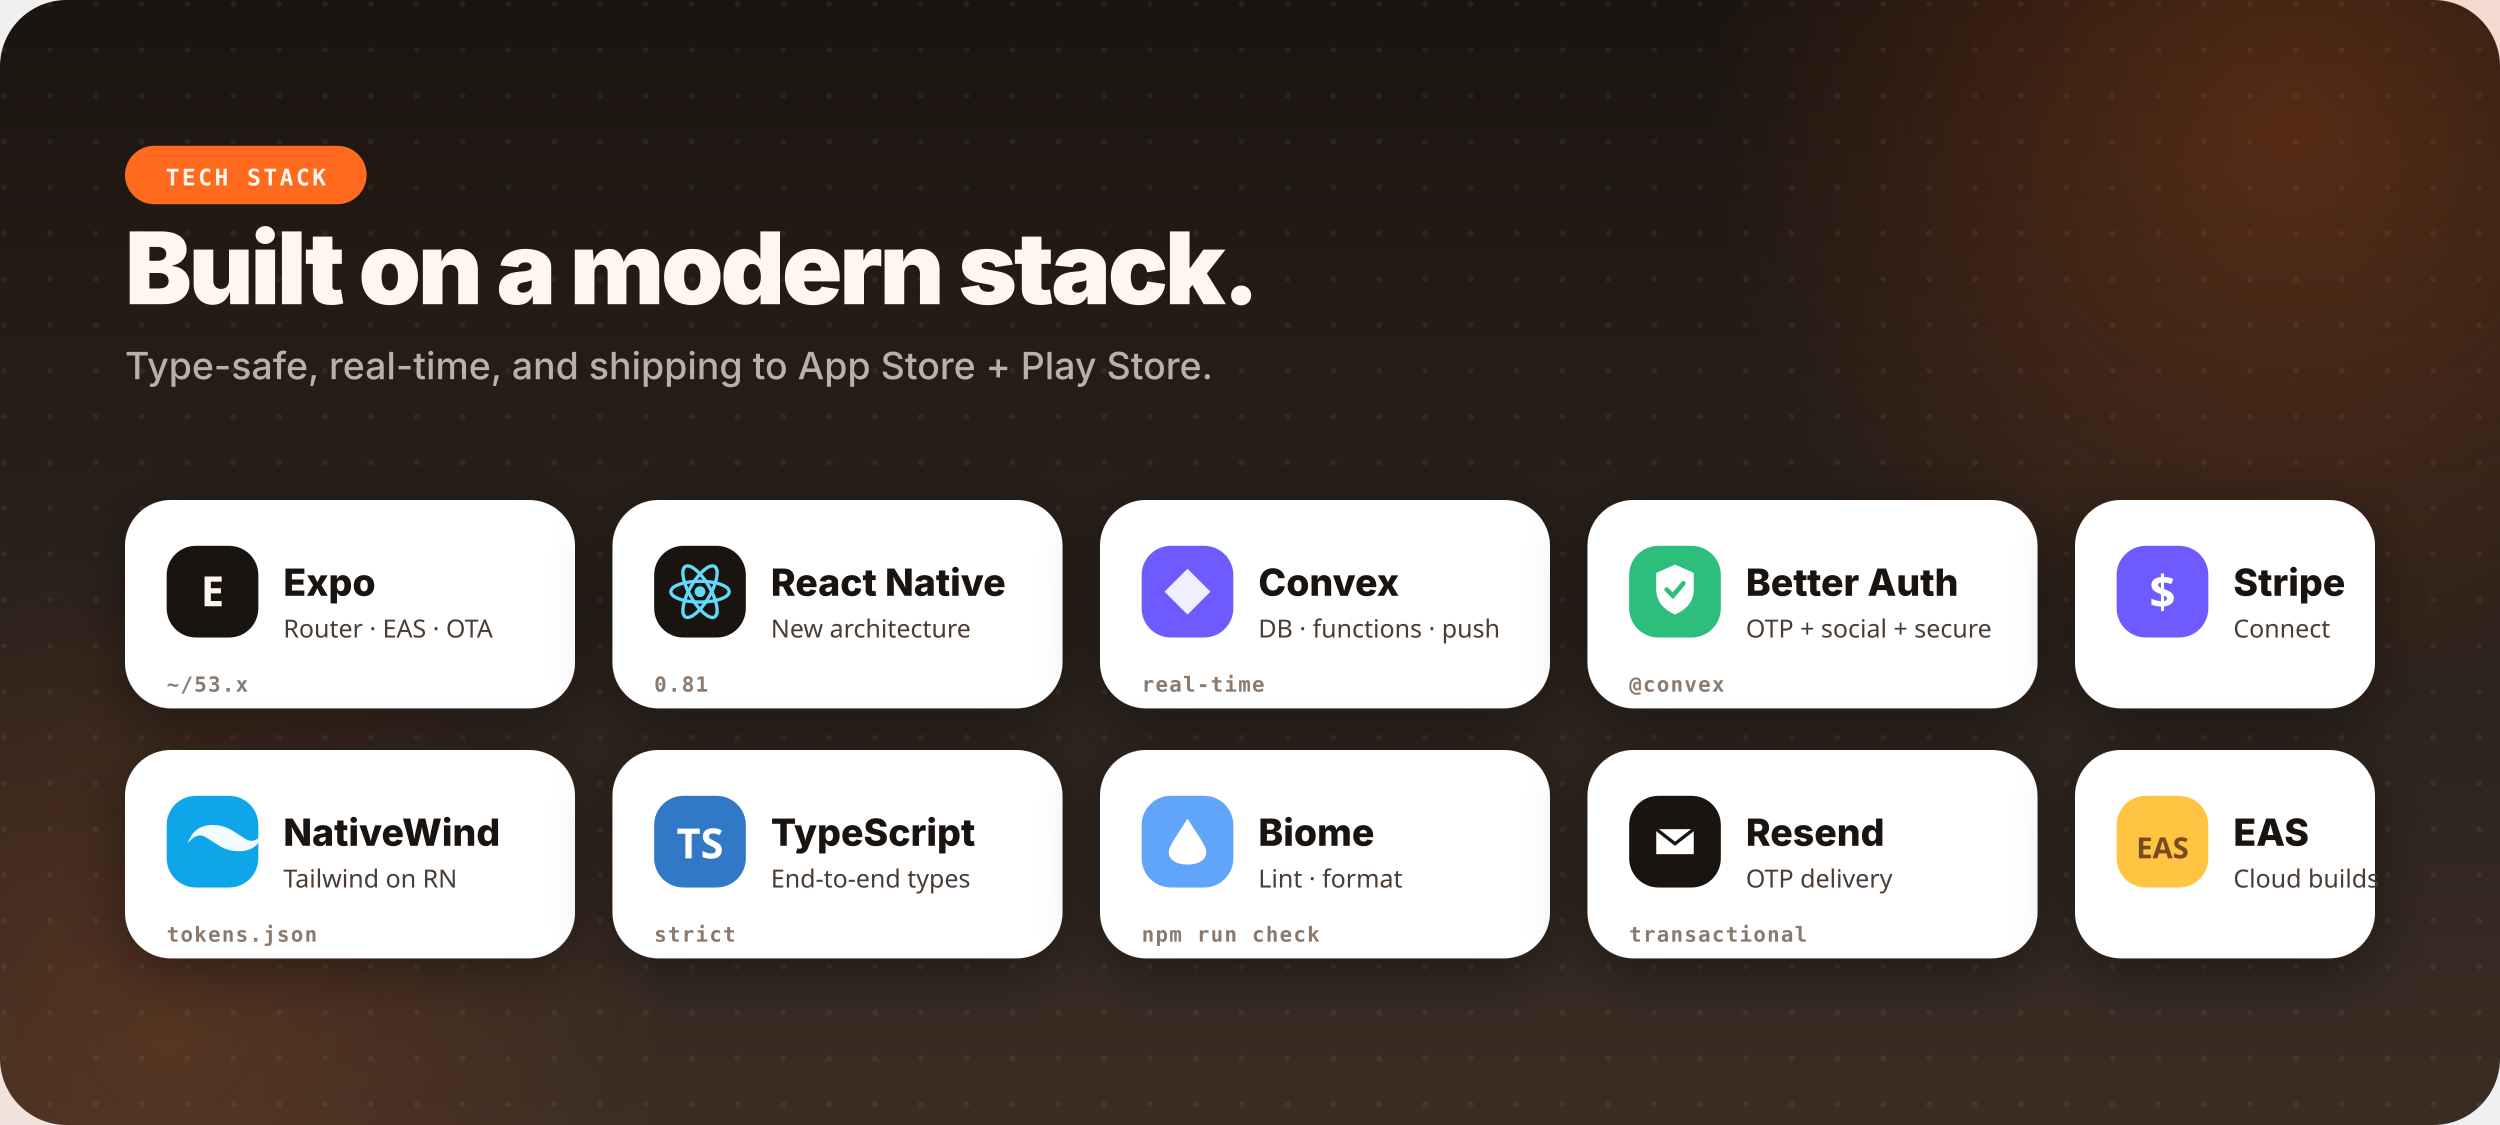
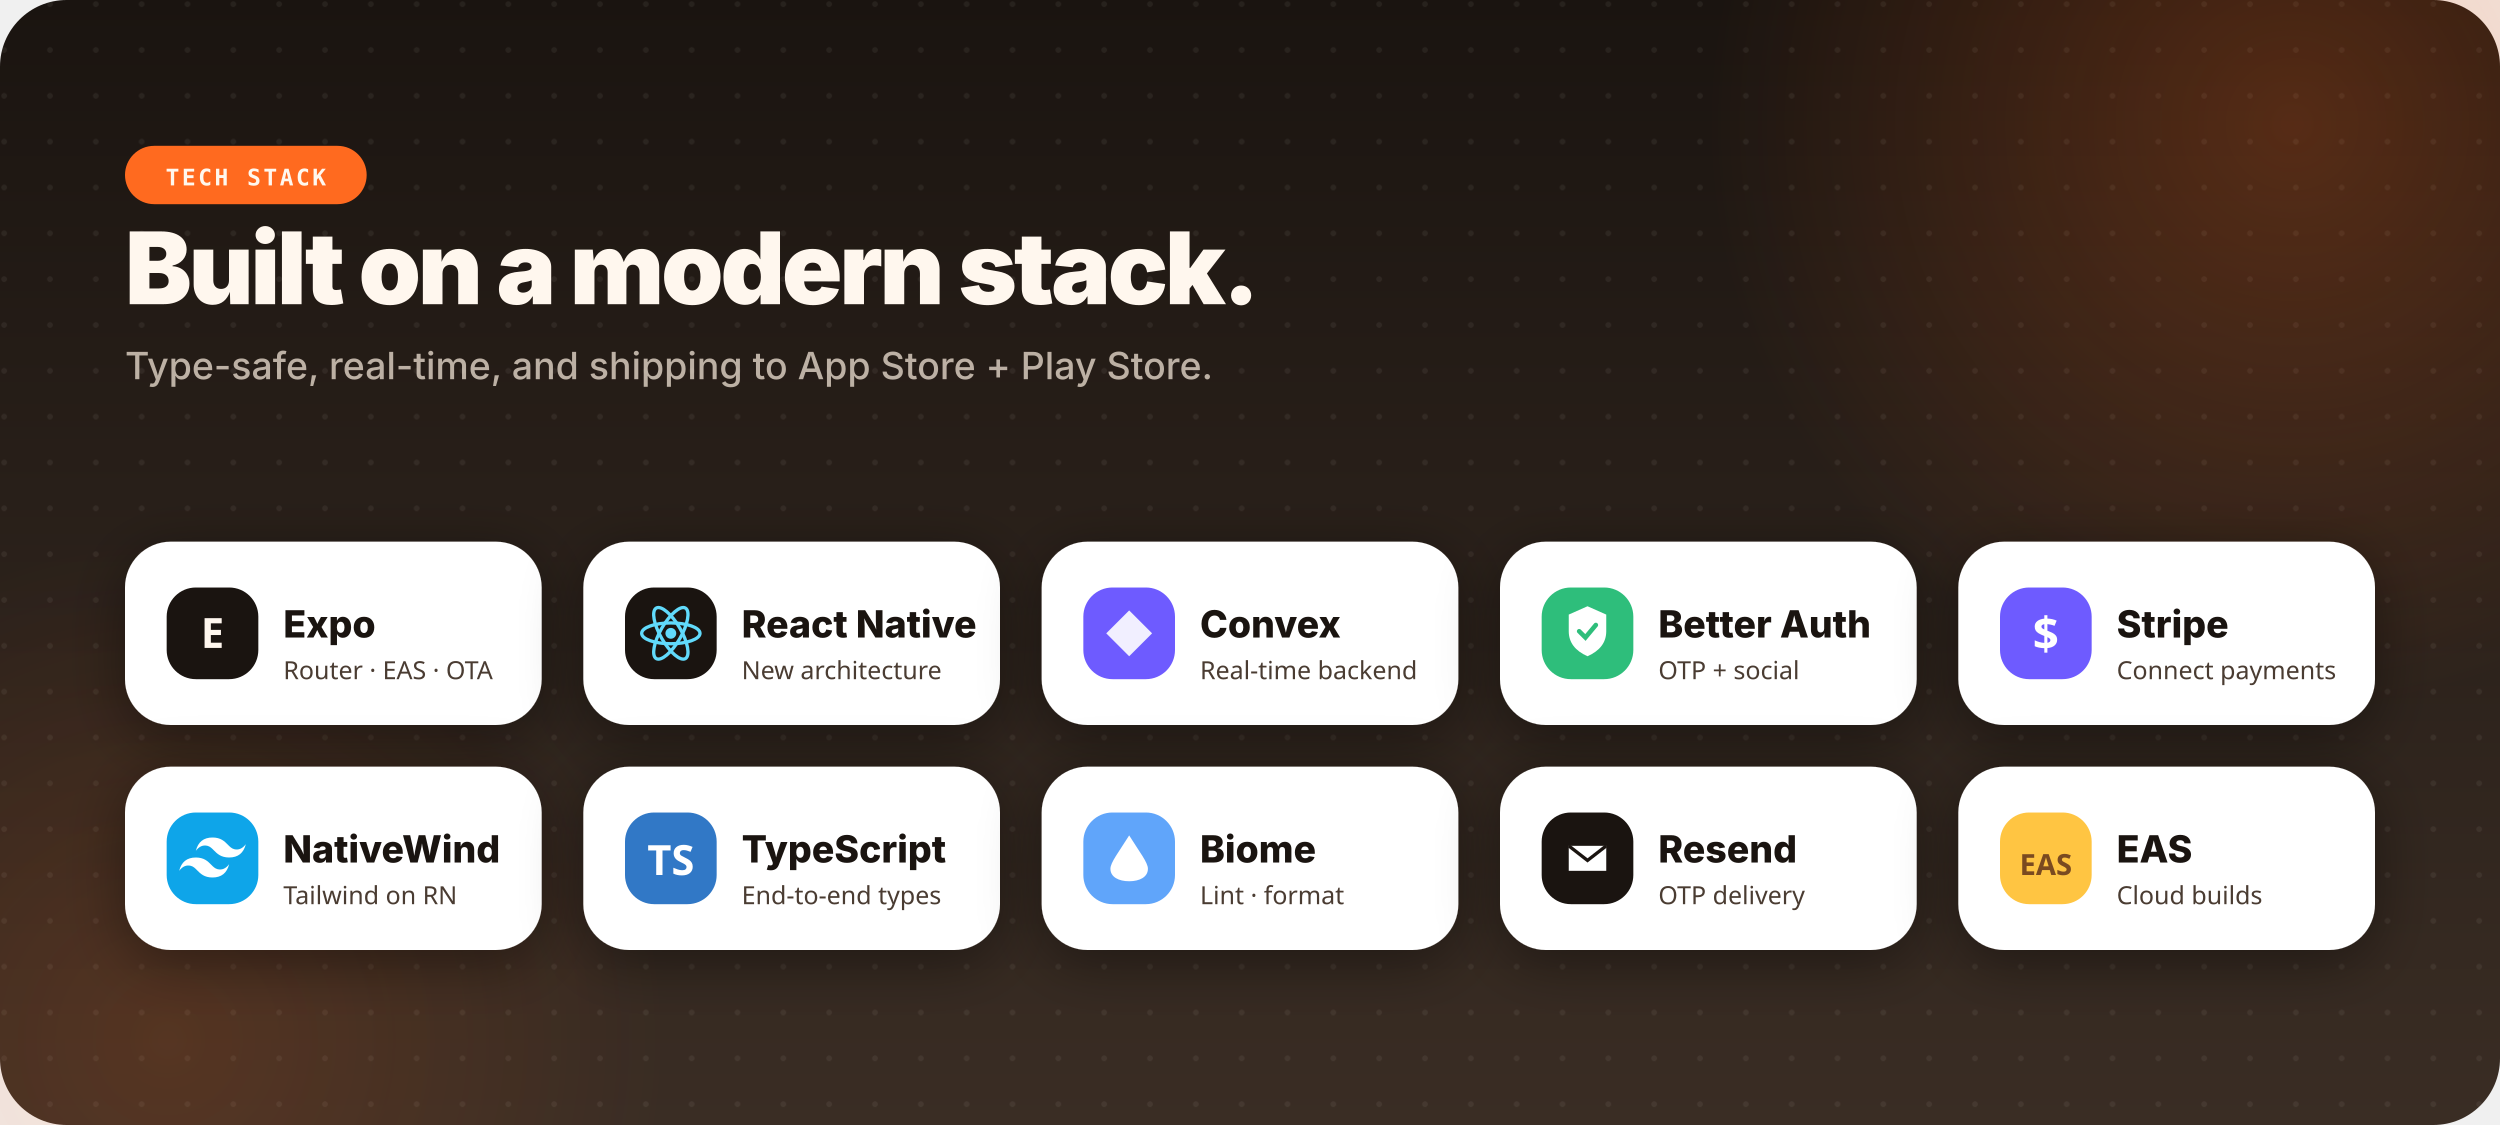
<svg xmlns="http://www.w3.org/2000/svg" viewBox="0 0 1200 540" width="1200" height="540" role="img" aria-label="BiteRunr tech stack">
  <defs>
    <linearGradient id="bgStack" x1="0" y1="0" x2="0" y2="1">
      <stop offset="0%" stop-color="#1A1410" />
      <stop offset="100%" stop-color="#3A2D24" />
    </linearGradient>
    <pattern id="dotsDark" width="22" height="22" patternUnits="userSpaceOnUse">
      <circle cx="2" cy="2" r="1.4" fill="#FFF7EE" opacity="0.06" />
    </pattern>
    <filter id="cardShadowDark" x="-50%" y="-50%" width="200%" height="200%">
      <feDropShadow dx="0" dy="6" stdDeviation="14" flood-color="#000000" flood-opacity="0.40" />
    </filter>
    <radialGradient id="glowOrange2" cx="50%" cy="50%" r="50%">
      <stop offset="0%" stop-color="#FF6A1F" stop-opacity="0.25" />
      <stop offset="100%" stop-color="#FF6A1F" stop-opacity="0" />
    </radialGradient>
  </defs>
  <rect width="1200" height="540" fill="url(#bgStack)" rx="32" />
  <rect width="1200" height="540" fill="url(#dotsDark)" rx="32" />
  <circle cx="1100" cy="60" r="280" fill="url(#glowOrange2)" />
  <circle cx="80" cy="500" r="240" fill="url(#glowOrange2)" opacity="0.6" />
  <g transform="translate(60, 70)">
    <g>
      <rect width="116" height="28" rx="14" fill="#FF6A1F" />
      <text x="58" y="19" text-anchor="middle" font-family="ui-monospace, 'JetBrains Mono', monospace" font-size="11" font-weight="700" fill="#FFF7EE" letter-spacing="1.2">TECH STACK</text>
    </g>
    <text x="0" y="76" font-family="'Bricolage Grotesque', -apple-system, sans-serif" font-size="48" font-weight="900" fill="#FFF7EE" letter-spacing="-1.5">Built on a modern stack.</text>
    <text x="0" y="112" font-family="'Bricolage Grotesque', -apple-system, sans-serif" font-size="18" font-weight="500" fill="#FCEFE0" opacity="0.7">Type-safe, real-time, and shipping to App Store + Play Store.</text>
  </g>
-   <g transform="translate(60, 240)">
-     <rect width="216" height="100" rx="22" fill="#FFFFFF" filter="url(#cardShadowDark)" />
+   <g transform="translate(60, 260)">
+     <rect width="200" height="88" rx="22" fill="#FFFFFF" filter="url(#cardShadowDark)" />
    <g transform="translate(20, 22)">
      <rect width="44" height="44" rx="14" fill="#1A1410" />
      <text x="22" y="29" text-anchor="middle" font-family="'Bricolage Grotesque', sans-serif" font-size="20" font-weight="900" fill="#FFF7EE">E</text>
    </g>
    <text x="76" y="46" font-family="'Bricolage Grotesque', -apple-system, sans-serif" font-size="18" font-weight="800" fill="#1A1410">Expo</text>
    <text x="76" y="66" font-family="'Bricolage Grotesque', sans-serif" font-size="12" font-weight="500" fill="#4A3C32">Router · EAS · OTA</text>
-     <text x="20" y="92" font-family="ui-monospace, monospace" font-size="10" font-weight="700" fill="#8A7A6E" letter-spacing="0.6">~/53.x</text>
  </g>
-   <g transform="translate(294, 240)">
-     <rect width="216" height="100" rx="22" fill="#FFFFFF" filter="url(#cardShadowDark)" />
+   <g transform="translate(280, 260)">
+     <rect width="200" height="88" rx="22" fill="#FFFFFF" filter="url(#cardShadowDark)" />
    <g transform="translate(20, 22)">
      <rect width="44" height="44" rx="14" fill="#1A1410" />
      <g transform="translate(22, 22)" stroke="#61DAFB" stroke-width="1.6" fill="none">
        <ellipse rx="14" ry="5" />
        <ellipse rx="14" ry="5" transform="rotate(60)" />
        <ellipse rx="14" ry="5" transform="rotate(120)" />
        <circle r="2.6" fill="#61DAFB" stroke="none" />
      </g>
    </g>
    <text x="76" y="46" font-family="'Bricolage Grotesque', -apple-system, sans-serif" font-size="18" font-weight="800" fill="#1A1410">React Native</text>
    <text x="76" y="66" font-family="'Bricolage Grotesque', sans-serif" font-size="12" font-weight="500" fill="#4A3C32">New architecture</text>
-     <text x="20" y="92" font-family="ui-monospace, monospace" font-size="10" font-weight="700" fill="#8A7A6E" letter-spacing="0.6">0.81</text>
  </g>
-   <g transform="translate(528, 240)">
-     <rect width="216" height="100" rx="22" fill="#FFFFFF" filter="url(#cardShadowDark)" />
+   <g transform="translate(500, 260)">
+     <rect width="200" height="88" rx="22" fill="#FFFFFF" filter="url(#cardShadowDark)" />
    <g transform="translate(20, 22)">
      <rect width="44" height="44" rx="14" fill="#6E5BFF" />
      <g transform="translate(11, 11)" fill="#FFFFFF">
        <path d="M11 0 L22 11 L11 22 L0 11 Z" opacity="0.9" />
      </g>
    </g>
    <text x="76" y="46" font-family="'Bricolage Grotesque', -apple-system, sans-serif" font-size="18" font-weight="800" fill="#1A1410">Convex</text>
-     <text x="76" y="66" font-family="'Bricolage Grotesque', sans-serif" font-size="12" font-weight="500" fill="#4A3C32">DB · functions · push</text>
-     <text x="20" y="92" font-family="ui-monospace, monospace" font-size="10" font-weight="700" fill="#8A7A6E" letter-spacing="0.6">real-time</text>
+     <text x="76" y="66" font-family="'Bricolage Grotesque', sans-serif" font-size="12" font-weight="500" fill="#4A3C32">Real-time backend</text>
  </g>
-   <g transform="translate(762, 240)">
-     <rect width="216" height="100" rx="22" fill="#FFFFFF" filter="url(#cardShadowDark)" />
+   <g transform="translate(720, 260)">
+     <rect width="200" height="88" rx="22" fill="#FFFFFF" filter="url(#cardShadowDark)" />
    <g transform="translate(20, 22)">
      <rect width="44" height="44" rx="14" fill="#2EBE7B" />
      <g transform="translate(13, 9)" fill="#FFFFFF">
        <path d="M9 0 L18 4 L18 12 Q18 20 9 24 Q0 20 0 12 L0 4 Z" />
        <path d="M5 12 L8 15 L13 9" stroke="#2EBE7B" stroke-width="2.2" fill="none" stroke-linecap="round" />
      </g>
    </g>
    <text x="76" y="46" font-family="'Bricolage Grotesque', -apple-system, sans-serif" font-size="18" font-weight="800" fill="#1A1410">Better Auth</text>
-     <text x="76" y="66" font-family="'Bricolage Grotesque', sans-serif" font-size="12" font-weight="500" fill="#4A3C32">OTP + social + secure</text>
-     <text x="20" y="92" font-family="ui-monospace, monospace" font-size="10" font-weight="700" fill="#8A7A6E" letter-spacing="0.6">@convex</text>
+     <text x="76" y="66" font-family="'Bricolage Grotesque', sans-serif" font-size="12" font-weight="500" fill="#4A3C32">OTP + social</text>
  </g>
-   <g transform="translate(996, 240)">
-     <rect width="144" height="100" rx="22" fill="#FFFFFF" filter="url(#cardShadowDark)" />
+   <g transform="translate(940, 260)">
+     <rect width="200" height="88" rx="22" fill="#FFFFFF" filter="url(#cardShadowDark)" />
    <g transform="translate(20, 22)">
      <rect width="44" height="44" rx="14" fill="#6E5BFF" />
      <text x="22" y="30" text-anchor="middle" font-family="'Bricolage Grotesque', sans-serif" font-size="22" font-weight="900" fill="#FFFFFF">$</text>
    </g>
    <text x="76" y="46" font-family="'Bricolage Grotesque', -apple-system, sans-serif" font-size="18" font-weight="800" fill="#1A1410">Stripe</text>
-     <text x="76" y="66" font-family="'Bricolage Grotesque', sans-serif" font-size="12" font-weight="500" fill="#4A3C32">Connect</text>
+     <text x="76" y="66" font-family="'Bricolage Grotesque', sans-serif" font-size="12" font-weight="500" fill="#4A3C32">Connect payments</text>
  </g>
-   <g transform="translate(60, 360)">
-     <rect width="216" height="100" rx="22" fill="#FFFFFF" filter="url(#cardShadowDark)" />
+   <g transform="translate(60, 368)">
+     <rect width="200" height="88" rx="22" fill="#FFFFFF" filter="url(#cardShadowDark)" />
    <g transform="translate(20, 22)">
      <rect width="44" height="44" rx="14" fill="#0EA5E9" />
-       <g transform="translate(8, 14)" fill="#FFFFFF" opacity="0.95">
-         <path d="M14 0 c-6 0-10 3-12 9 3-4 6-5 9-3 1.7 1 3 2 4.7 3 2.6 1.7 5.7 3.6 11 3.6 6 0 10-3 12-9-3 4-6 5-9 3-1.7-1-3-2-4.7-3-2.6-1.7-5.7-3.6-11-3.6z" />
+       <g transform="translate(6, 12)" fill="#FFFFFF">
+         <path d="M16 0 C11.733 0 9.067 2.133 8 6.4 C9.6 4.267 11.467 3.467 13.6 4 C14.819 4.305 15.69 5.188 16.654 6.166 C18.225 7.76 20.043 9.6 24 9.6 C28.267 9.6 30.933 7.467 32 3.2 C30.4 5.333 28.533 6.133 26.4 5.6 C25.181 5.295 24.31 4.412 23.346 3.434 C21.775 1.84 19.957 0 16 0 Z M8 9.6 C3.733 9.6 1.067 11.733 0 16 C1.6 13.867 3.467 13.067 5.6 13.6 C6.819 13.905 7.69 14.788 8.654 15.766 C10.225 17.36 12.043 19.2 16 19.2 C20.267 19.2 22.933 17.067 24 12.8 C22.4 14.933 20.533 15.733 18.4 15.2 C17.181 14.895 16.31 14.012 15.346 13.034 C13.775 11.44 11.957 9.6 8 9.6 Z" />
      </g>
    </g>
    <text x="76" y="46" font-family="'Bricolage Grotesque', -apple-system, sans-serif" font-size="18" font-weight="800" fill="#1A1410">NativeWind</text>
    <text x="76" y="66" font-family="'Bricolage Grotesque', sans-serif" font-size="12" font-weight="500" fill="#4A3C32">Tailwind on RN</text>
-     <text x="20" y="92" font-family="ui-monospace, monospace" font-size="10" font-weight="700" fill="#8A7A6E" letter-spacing="0.6">tokens.json</text>
  </g>
-   <g transform="translate(294, 360)">
-     <rect width="216" height="100" rx="22" fill="#FFFFFF" filter="url(#cardShadowDark)" />
+   <g transform="translate(280, 368)">
+     <rect width="200" height="88" rx="22" fill="#FFFFFF" filter="url(#cardShadowDark)" />
    <g transform="translate(20, 22)">
      <rect width="44" height="44" rx="14" fill="#3178C6" />
      <text x="22" y="30" text-anchor="middle" font-family="'Bricolage Grotesque', sans-serif" font-size="20" font-weight="900" fill="#FFFFFF">TS</text>
    </g>
    <text x="76" y="46" font-family="'Bricolage Grotesque', -apple-system, sans-serif" font-size="18" font-weight="800" fill="#1A1410">TypeScript</text>
    <text x="76" y="66" font-family="'Bricolage Grotesque', sans-serif" font-size="12" font-weight="500" fill="#4A3C32">End-to-end types</text>
-     <text x="20" y="92" font-family="ui-monospace, monospace" font-size="10" font-weight="700" fill="#8A7A6E" letter-spacing="0.6">strict</text>
  </g>
-   <g transform="translate(528, 360)">
-     <rect width="216" height="100" rx="22" fill="#FFFFFF" filter="url(#cardShadowDark)" />
+   <g transform="translate(500, 368)">
+     <rect width="200" height="88" rx="22" fill="#FFFFFF" filter="url(#cardShadowDark)" />
    <g transform="translate(20, 22)">
      <rect width="44" height="44" rx="14" fill="#60A5FA" />
      <g transform="translate(13, 11)" fill="#FFFFFF">
        <path d="M9 0 c-5 8-9 13-9 16 0 4 4 6 9 6 s9-2 9-6c0-3-4-8-9-16z" />
      </g>
    </g>
    <text x="76" y="46" font-family="'Bricolage Grotesque', -apple-system, sans-serif" font-size="18" font-weight="800" fill="#1A1410">Biome</text>
    <text x="76" y="66" font-family="'Bricolage Grotesque', sans-serif" font-size="12" font-weight="500" fill="#4A3C32">Lint · format</text>
-     <text x="20" y="92" font-family="ui-monospace, monospace" font-size="10" font-weight="700" fill="#8A7A6E" letter-spacing="0.6">npm run check</text>
  </g>
-   <g transform="translate(762, 360)">
-     <rect width="216" height="100" rx="22" fill="#FFFFFF" filter="url(#cardShadowDark)" />
+   <g transform="translate(720, 368)">
+     <rect width="200" height="88" rx="22" fill="#FFFFFF" filter="url(#cardShadowDark)" />
    <g transform="translate(20, 22)">
      <rect width="44" height="44" rx="14" fill="#1A1410" />
      <g transform="translate(13, 16)" fill="#FFFFFF">
-         <path d="M0 0 h18 v12 h-18 z" rx="2" />
+         <path d="M0 0 h18 v12 h-18 z" />
        <path d="M0 0 L9 7 L18 0" stroke="#1A1410" stroke-width="1.6" fill="none" />
      </g>
    </g>
    <text x="76" y="46" font-family="'Bricolage Grotesque', -apple-system, sans-serif" font-size="18" font-weight="800" fill="#1A1410">Resend</text>
    <text x="76" y="66" font-family="'Bricolage Grotesque', sans-serif" font-size="12" font-weight="500" fill="#4A3C32">OTP delivery</text>
-     <text x="20" y="92" font-family="ui-monospace, monospace" font-size="10" font-weight="700" fill="#8A7A6E" letter-spacing="0.6">transactional</text>
  </g>
-   <g transform="translate(996, 360)">
-     <rect width="144" height="100" rx="22" fill="#FFFFFF" filter="url(#cardShadowDark)" />
+   <g transform="translate(940, 368)">
+     <rect width="200" height="88" rx="22" fill="#FFFFFF" filter="url(#cardShadowDark)" />
    <g transform="translate(20, 22)">
      <rect width="44" height="44" rx="14" fill="#FFC542" />
      <text x="22" y="30" text-anchor="middle" font-family="'Bricolage Grotesque', sans-serif" font-size="14" font-weight="900" fill="#7A4A20">EAS</text>
    </g>
    <text x="76" y="46" font-family="'Bricolage Grotesque', -apple-system, sans-serif" font-size="18" font-weight="800" fill="#1A1410">EAS</text>
    <text x="76" y="66" font-family="'Bricolage Grotesque', sans-serif" font-size="12" font-weight="500" fill="#4A3C32">Cloud builds</text>
  </g>
</svg>
